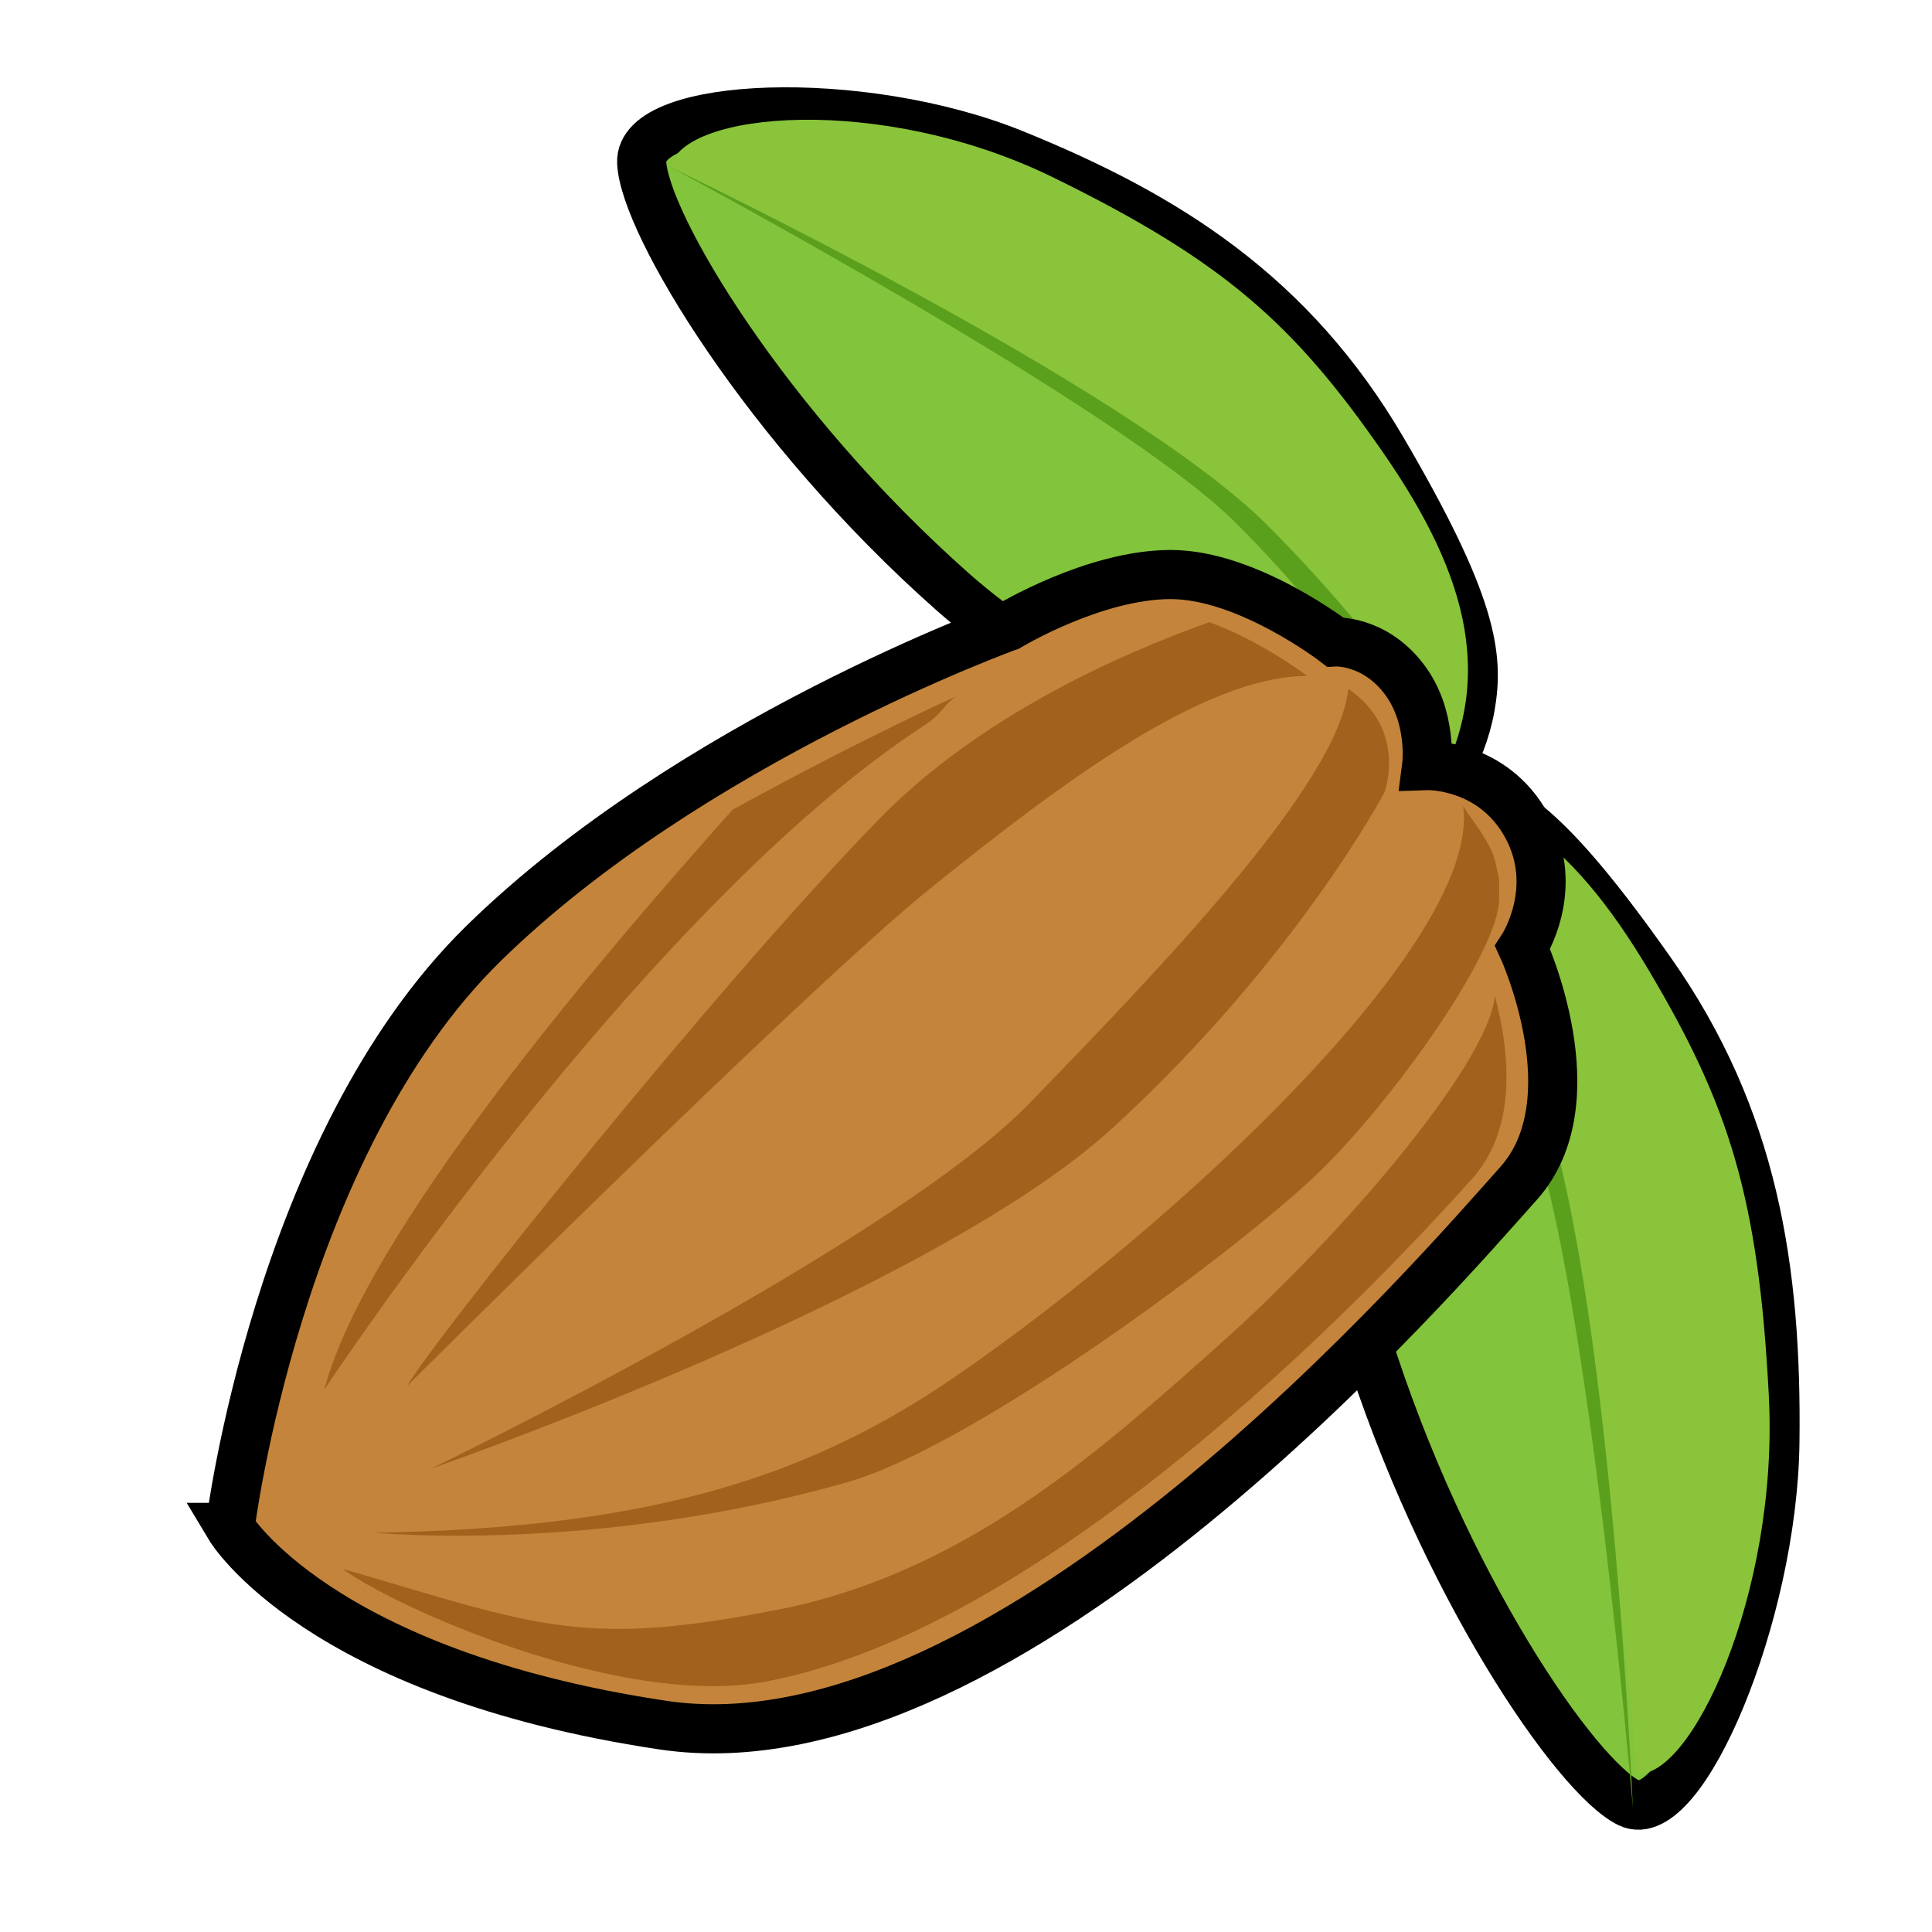
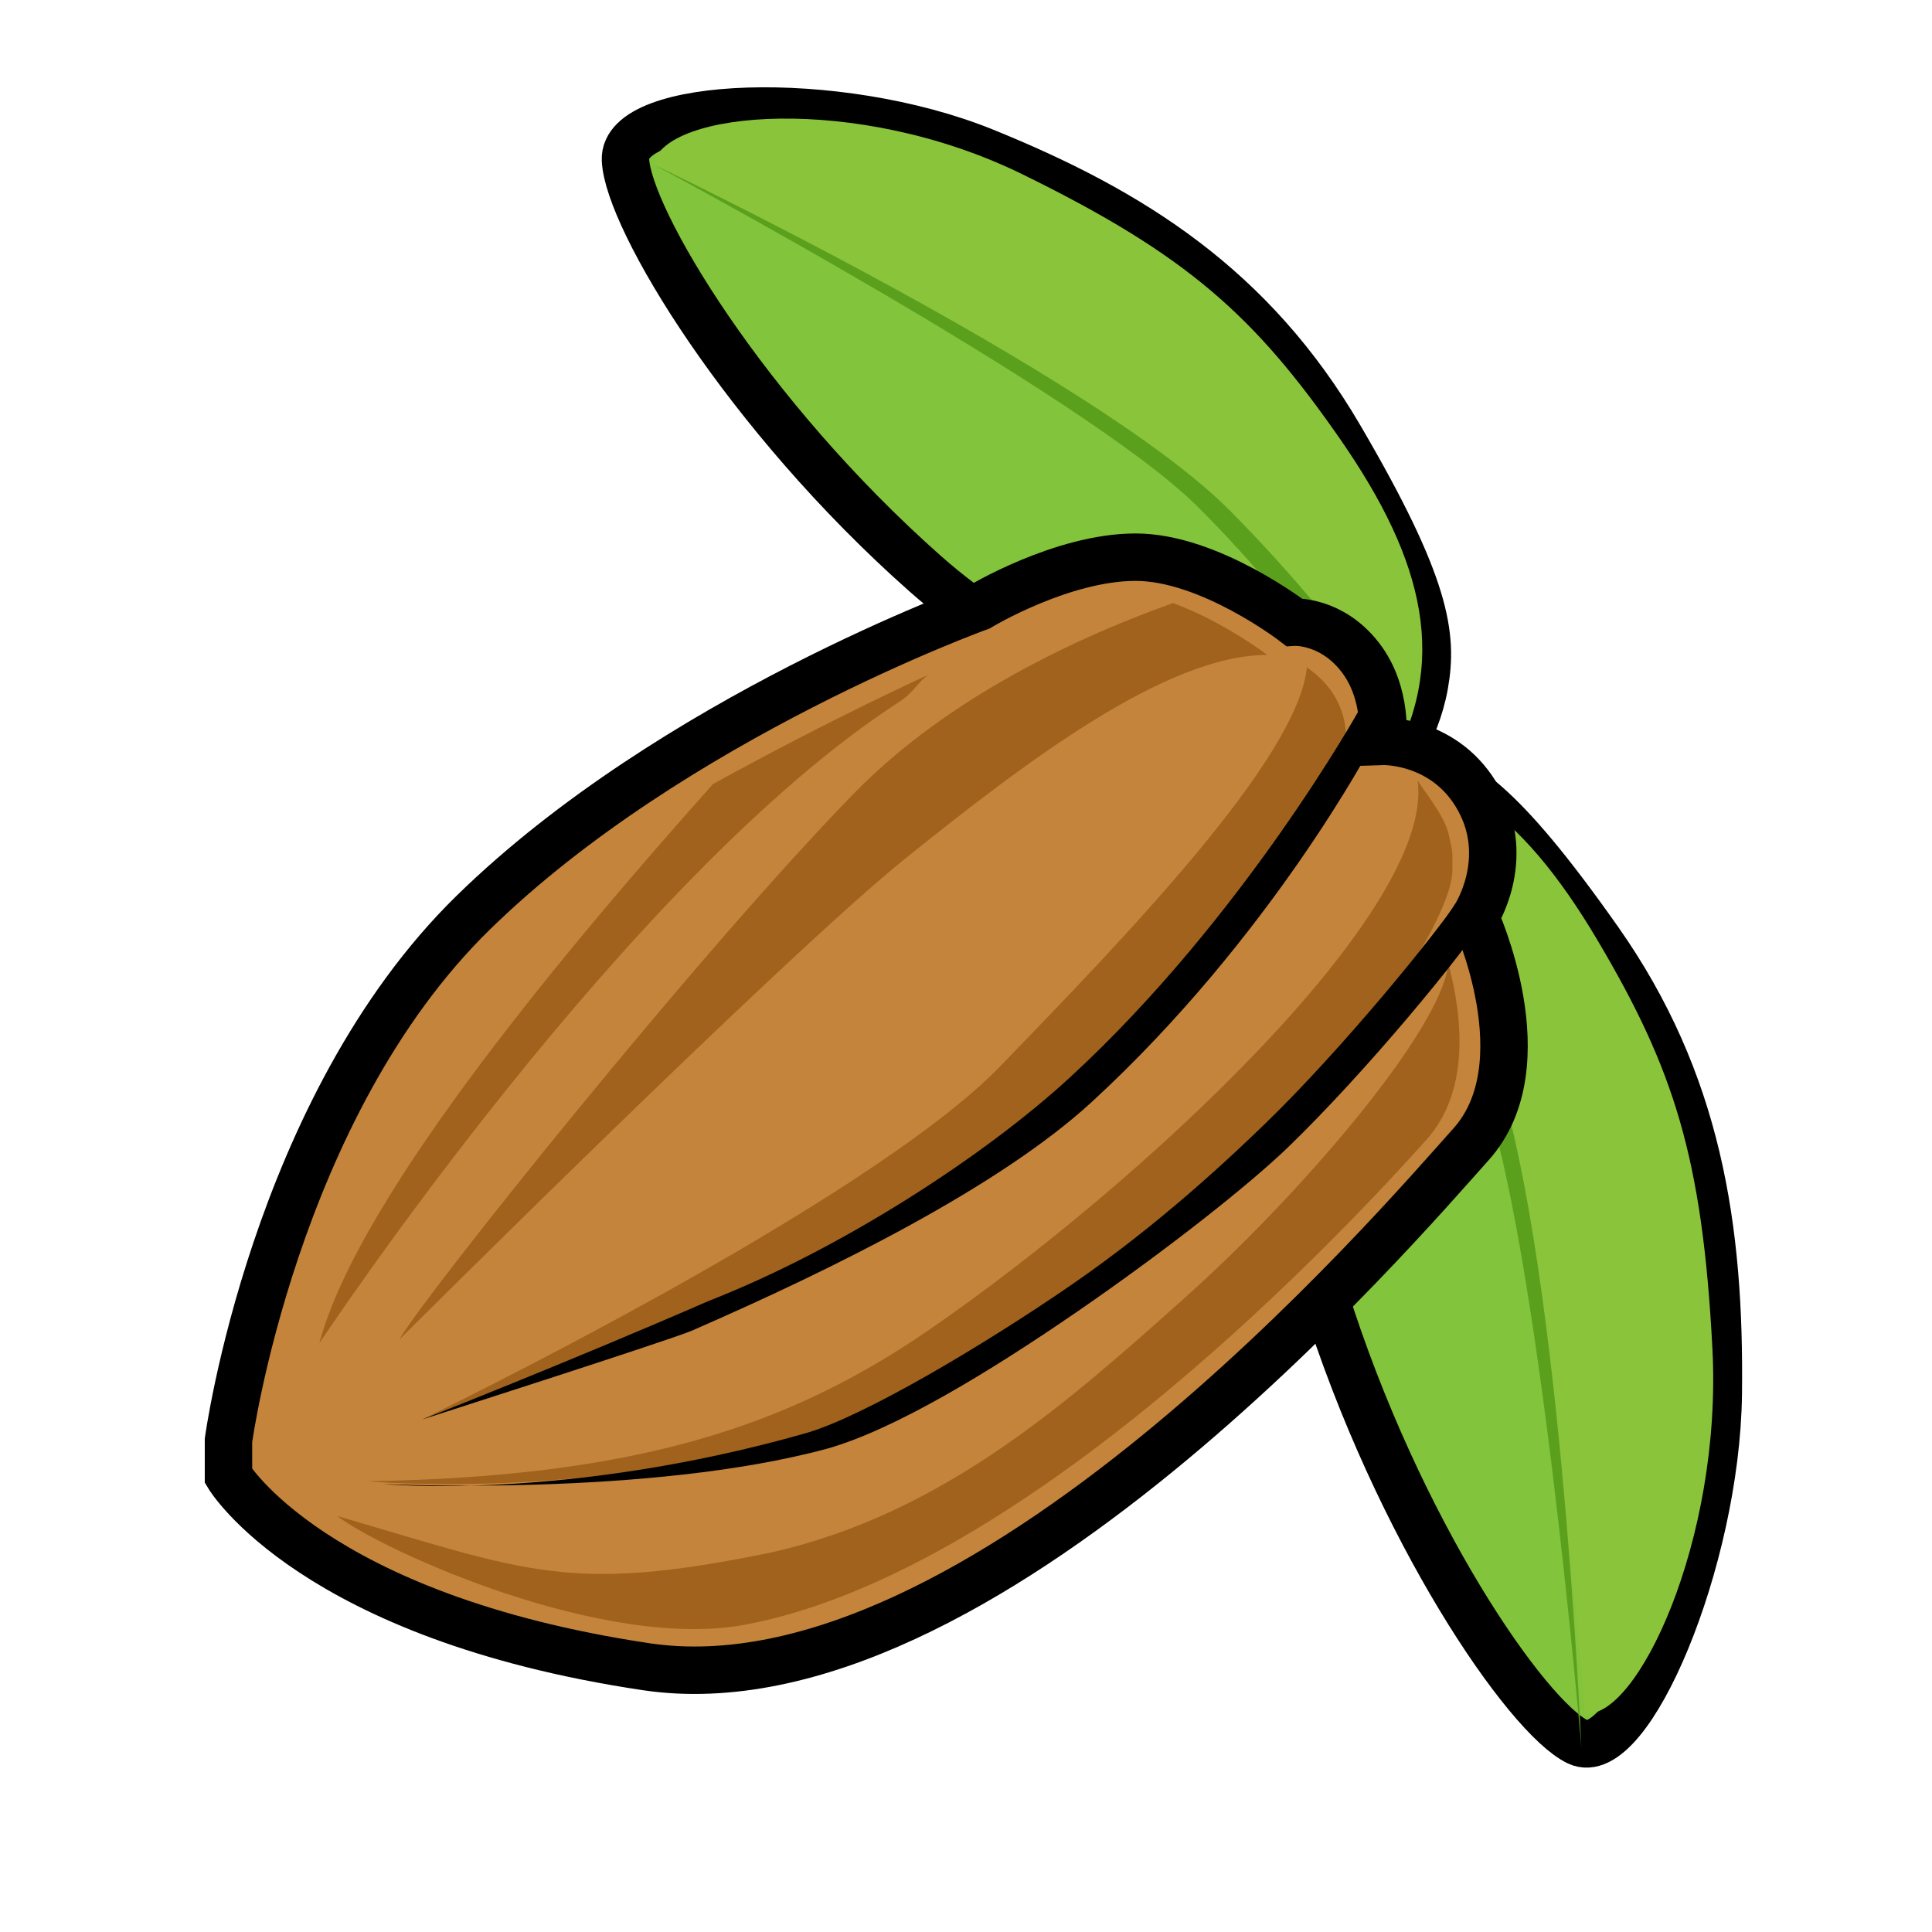
<svg xmlns="http://www.w3.org/2000/svg" width="100pt" height="100pt" viewBox="0 0 35.278 35.278" version="1.1" id="svg8">
  <defs id="defs2" />
  <g id="layer1" transform="translate(0,-261.7222)">
-     <g id="g943" style="stroke:none;stroke-width:8.03;stroke-miterlimit:4;stroke-dasharray:none;stroke-opacity:1" transform="matrix(0.5603973,0,0,0.5603973,23.58356,28.85358)">
+     <g id="g943" style="stroke:none;stroke-width:8.03;stroke-miterlimit:4;stroke-dasharray:none;stroke-opacity:1" transform="matrix(0.5404217,0,0,0.5404217,22.86442,37.21109)">
      <path id="path918" d="m 2.358,441.466 c 0,0 -2.415,9.766 0.078,17.727 2.493,7.961 6.855,14.28 8.569,15.101 1.714,0.821 4.673,-6.11 4.744,-11.755 0.07,-5.645 -0.693,-10.568 -4.042,-15.328 -3.35,-4.76 -4.752,-5.581 -6.31,-5.909 -1.558,-0.328 -3.038,0.164 -3.038,0.164 z" style="fill:#82c43b;fill-opacity:1;stroke:#000000;stroke-width:1.602;stroke-linecap:butt;stroke-linejoin:miter;stroke-miterlimit:4;stroke-dasharray:none;stroke-opacity:1" />
      <path id="path922" d="m 2.358,441.466 c 1.223,5.774 5.492,7.048 6.213,10.521 0.69,3.876 2.622,18.743 2.647,21.334 1.741,0.306 4.669,-5.814 4.333,-12.309 -0.336,-6.496 -1.316,-9.476 -3.895,-13.827 -2.579,-4.35 -5.321,-6.471 -9.299,-5.719 z" style="fill:#8ac43b;fill-opacity:1;stroke:none;stroke-width:2.402;stroke-linecap:butt;stroke-linejoin:miter;stroke-miterlimit:4;stroke-dasharray:none;stroke-opacity:1" />
      <path id="path920" d="m 2.358,441.466 c 0,0 3.528,5.656 5.417,10.765 1.889,5.109 3.347,22.227 3.347,22.227 0,0 -0.737,-17.255 -3.075,-23.387 -2.338,-6.132 -5.019,-9.714 -5.019,-9.714 z" style="fill:#5ba01d;fill-opacity:1;stroke:none;stroke-width:2.402;stroke-linecap:butt;stroke-linejoin:miter;stroke-miterlimit:4;stroke-dasharray:none;stroke-opacity:1" />
      <path id="path918-9" d="m 4.552,441.478 c 0,0 -9.504,-1.261 -15.596,-6.654 -6.092,-5.393 -10.043,-12.005 -10.131,-13.986 -0.087,-1.981 7.12,-2.305 12.121,-0.279 5.002,2.026 9.058,4.599 12.011,9.642 2.953,5.043 3.156,6.72 2.867,8.366 -0.289,1.646 -1.272,2.911 -1.272,2.911 z" style="fill:#82c43b;fill-opacity:1;stroke:#000000;stroke-width:1.602;stroke-linecap:butt;stroke-linejoin:miter;stroke-miterlimit:4;stroke-dasharray:none;stroke-opacity:1" />
      <path id="path922-5" d="m 4.552,441.478 c -4.636,-3.339 -4.175,-7.988 -6.968,-9.983 -3.16,-2.113 -15.548,-9.52 -17.822,-10.506 0.376,-1.816 6.857,-2.411 12.458,0.328 5.601,2.739 7.865,4.803 10.742,8.941 2.877,4.138 3.729,7.607 1.591,11.219 z" style="fill:#8ac43b;fill-opacity:1;stroke:none;stroke-width:2.402;stroke-linecap:butt;stroke-linejoin:miter;stroke-miterlimit:4;stroke-dasharray:none;stroke-opacity:1" />
      <path id="path920-9" d="m 5.59,441.805 c 0,0 -3.676,-5.55 -7.479,-9.294 -3.802,-3.744 -18.35,-11.522 -18.35,-11.522 0,0 14.936,7.123 19.473,11.686 4.537,4.563 6.701,8.514 6.701,8.514 z" style="fill:#5ba01d;fill-opacity:1;stroke:none;stroke-width:2.402;stroke-linecap:butt;stroke-linejoin:miter;stroke-miterlimit:4;stroke-dasharray:none;stroke-opacity:1" />
    </g>
-     <path style="fill:#c4843b;fill-opacity:1;stroke:#000000;stroke-width:0.897;stroke-linecap:butt;stroke-linejoin:miter;stroke-miterlimit:4;stroke-dasharray:none;stroke-opacity:1" d="m 4.2,289.612 c 0,0 1.597,2.667 7.907,3.611 6.31,0.944 14.256,-8.371 15.619,-9.889 1.363,-1.518 0.078,-4.309 0.078,-4.309 0,0 0.701,-1.067 0.078,-2.216 -0.623,-1.149 -1.831,-1.108 -1.831,-1.108 0,0 0.117,-0.903 -0.428,-1.6 -0.545,-0.698 -1.246,-0.657 -1.246,-0.657 0,0 -1.597,-1.231 -2.999,-1.231 -1.402,0 -2.96,0.944 -2.96,0.944 0,0 -5.804,2.093 -9.582,5.786 -3.778,3.693 -4.635,10.669 -4.635,10.669 z" id="path826" />
-     <path style="fill:#a0621d;fill-opacity:1;stroke:none;stroke-width:0.079px;stroke-linecap:butt;stroke-linejoin:miter;stroke-opacity:1" d="m 22.325,286.221 c -2.165,1.931 -4.557,4.103 -7.868,4.842 -3.81,0.78 -4.576,0.361 -8.199,-0.694 0.861,0.657 5.055,2.566 7.739,2.056 5.409,-1.028 11.521,-7.66 12.884,-9.179 0.85,-0.946 0.67,-2.386 0.415,-3.337 -0.119,1.248 -2.807,4.381 -4.972,6.312 z" id="path828" />
-     <path style="fill:#a0621d;fill-opacity:1;stroke:none;stroke-width:0.079px;stroke-linecap:butt;stroke-linejoin:miter;stroke-opacity:1" d="m 26.716,276.44 c 0.345,2.446 -5.238,7.642 -9.245,10.4 -2.647,1.822 -5.528,2.787 -10.63,2.869 0,0 4.009,0.393 8.624,-0.92 2.345,-0.667 7.196,-4.288 8.598,-5.642 1.402,-1.354 3.311,-4.062 3.311,-5.006 0,-0.431 0.014,-0.289 -0.068,-0.673 -0.082,-0.384 -0.515,-0.881 -0.589,-1.028 z" id="path846" />
-     <path style="fill:#a0621d;fill-opacity:1;stroke:none;stroke-width:0.079px;stroke-linecap:butt;stroke-linejoin:miter;stroke-opacity:1" d="m 24.62,274.301 c -0.176,1.739 -3.472,5.14 -5.805,7.55 -2.538,2.623 -10.945,6.689 -10.945,6.689 0,0 9.114,-3.16 12.464,-6.237 3.35,-3.078 4.947,-6.114 4.947,-6.114 0,0 0.425,-1.142 -0.66,-1.888 z" id="path848" />
-     <path style="fill:#a0621d;fill-opacity:1;stroke:none;stroke-width:0.079px;stroke-linecap:butt;stroke-linejoin:miter;stroke-opacity:1" d="m 22.085,273.082 c -1.713,0.611 -4.232,1.748 -6.045,3.609 -2.999,3.078 -8.141,9.52 -8.608,10.341 0,0 7.284,-7.263 9.582,-9.11 2.298,-1.847 4.947,-3.857 6.855,-3.857 0,0 -0.811,-0.623 -1.784,-0.982 z" id="path850" />
-     <path style="fill:#a0621d;fill-opacity:1;stroke:none;stroke-width:0.079px;stroke-linecap:butt;stroke-linejoin:miter;stroke-opacity:1" d="m 17.456,274.438 c 0,0 -1.735,0.781 -4.079,2.069 -2.551,2.856 -6.709,7.755 -7.455,10.588 0,0 5.843,-8.822 10.984,-12.146 0.281,-0.182 0.336,-0.363 0.55,-0.511 z" id="path852" />
+     <path style="fill:#c4843b;fill-opacity:1;stroke:#000000;stroke-width:0.866;stroke-linecap:butt;stroke-linejoin:miter;stroke-miterlimit:4;stroke-dasharray:none;stroke-opacity:1" d="m 4.172,288.674 c 0,0 1.54,2.572 7.625,3.482 6.085,0.91 13.748,-8.073 15.062,-9.537 1.315,-1.464 0.075,-4.155 0.075,-4.155 0,0 0.676,-1.029 0.075,-2.137 -0.601,-1.108 -1.765,-1.068 -1.765,-1.068 0,0 0.113,-0.871 -0.413,-1.543 -0.526,-0.673 -1.202,-0.633 -1.202,-0.633 0,0 -1.54,-1.187 -2.892,-1.187 -1.352,0 -2.855,0.91 -2.855,0.91 0,0 -5.597,2.018 -9.24,5.58 -3.644,3.561 -4.47,9.637 -4.47,9.637 z" id="path826" />
+     <path style="fill:#a0621d;fill-opacity:1;stroke:none;stroke-width:0.076px;stroke-linecap:butt;stroke-linejoin:miter;stroke-opacity:1" d="m 21.651,285.405 c -2.088,1.862 -4.395,3.957 -7.588,4.669 -3.675,0.752 -4.412,0.349 -7.906,-0.67 0.831,0.634 4.875,2.475 7.464,1.982 5.216,-0.991 11.11,-7.387 12.425,-8.851 0.819,-0.912 0.646,-2.301 0.4,-3.218 -0.115,1.203 -2.707,4.225 -4.795,6.087 z" id="path828" />
+     <path style="fill:#a0621d;fill-opacity:1;stroke:none;stroke-width:0.076px;stroke-linecap:butt;stroke-linejoin:miter;stroke-opacity:1" d="m 25.885,275.972 c 0.333,2.359 -5.051,7.369 -8.916,10.03 -2.553,1.757 -5.331,2.688 -10.251,2.767 0,0 3.866,0.379 8.317,-0.887 2.261,-0.643 6.94,-4.135 8.292,-5.441 1.352,-1.306 3.193,-3.918 3.193,-4.828 0,-0.416 0.013,-0.279 -0.066,-0.649 -0.08,-0.37 -0.497,-0.85 -0.568,-0.992 z" id="path846" />
+     <path style="fill:#a0621d;fill-opacity:1;stroke:none;stroke-width:0.076px;stroke-linecap:butt;stroke-linejoin:miter;stroke-opacity:1" d="m 23.864,273.909 c -0.17,1.677 -3.349,4.956 -5.598,7.281 -2.447,2.529 -10.555,6.45 -10.555,6.45 0,0 8.789,-3.047 12.02,-6.015 3.23,-2.968 4.77,-5.896 4.77,-5.896 0,0 0.41,-1.101 -0.637,-1.82 z" id="path848" />
+     <path style="fill:#a0621d;fill-opacity:1;stroke:none;stroke-width:0.076px;stroke-linecap:butt;stroke-linejoin:miter;stroke-opacity:1" d="m 21.419,272.734 c -1.652,0.589 -4.082,1.686 -5.83,3.48 -2.892,2.968 -7.85,9.181 -8.301,9.972 0,0 7.024,-7.004 9.24,-8.785 2.216,-1.781 4.77,-3.72 6.611,-3.72 0,0 -0.782,-0.601 -1.72,-0.947 z" id="path850" />
+     <path style="fill:#a0621d;fill-opacity:1;stroke:none;stroke-width:0.076px;stroke-linecap:butt;stroke-linejoin:miter;stroke-opacity:1" d="m 16.955,274.042 c 0,0 -1.673,0.753 -3.934,1.995 -2.46,2.754 -6.47,7.478 -7.189,10.211 0,0 5.634,-8.508 10.592,-11.713 0.271,-0.175 0.324,-0.35 0.53,-0.493 z" id="path852" />
+     <path style="color:#000000;font-style:normal;font-variant:normal;font-weight:normal;font-stretch:normal;font-size:medium;line-height:normal;font-family:sans-serif;font-variant-ligatures:normal;font-variant-position:normal;font-variant-caps:normal;font-variant-numeric:normal;font-variant-alternates:normal;font-feature-settings:normal;text-indent:0;text-align:start;text-decoration:none;text-decoration-line:none;text-decoration-style:solid;text-decoration-color:#000000;letter-spacing:normal;word-spacing:normal;text-transform:none;writing-mode:lr-tb;direction:ltr;text-orientation:mixed;dominant-baseline:auto;baseline-shift:baseline;text-anchor:start;white-space:normal;shape-padding:0;clip-rule:nonzero;display:inline;overflow:visible;visibility:visible;opacity:1;isolation:auto;mix-blend-mode:normal;color-interpolation:sRGB;color-interpolation-filters:linearRGB;solid-color:#000000;solid-opacity:1;vector-effect:none;fill:#000000;fill-opacity:1;fill-rule:nonzero;stroke:none;stroke-width:0.6;stroke-linecap:butt;stroke-linejoin:miter;stroke-miterlimit:4;stroke-dasharray:none;stroke-dashoffset:0;stroke-opacity:1;color-rendering:auto;image-rendering:auto;shape-rendering:auto;text-rendering:auto;enable-background:accumulate" d="m 24.831,274.663 c 0,0 -2.111,3.808 -5.304,6.742 -1.553,1.427 -4.171,3.128 -6.572,4.066 -2.59,1.128 -5.245,2.17 -5.245,2.17 0,0 4.539,-1.455 4.918,-1.619 2.613,-1.138 5.627,-2.635 7.305,-4.176 3.268,-3.002 5.116,-6.514 5.116,-6.514 z" id="path848-2" />
+     <path style="color:#000000;font-style:normal;font-variant:normal;font-weight:normal;font-stretch:normal;font-size:medium;line-height:normal;font-family:sans-serif;font-variant-ligatures:normal;font-variant-position:normal;font-variant-caps:normal;font-variant-numeric:normal;font-variant-alternates:normal;font-feature-settings:normal;text-indent:0;text-align:start;text-decoration:none;text-decoration-line:none;text-decoration-style:solid;text-decoration-color:#000000;letter-spacing:normal;word-spacing:normal;text-transform:none;writing-mode:lr-tb;direction:ltr;text-orientation:mixed;dominant-baseline:auto;baseline-shift:baseline;text-anchor:start;white-space:normal;shape-padding:0;clip-rule:nonzero;display:inline;overflow:visible;visibility:visible;opacity:1;isolation:auto;mix-blend-mode:normal;color-interpolation:sRGB;color-interpolation-filters:linearRGB;solid-color:#000000;solid-opacity:1;vector-effect:none;fill:#000000;fill-opacity:1;fill-rule:nonzero;stroke:none;stroke-width:0.6;stroke-linecap:butt;stroke-linejoin:miter;stroke-miterlimit:4;stroke-dasharray:none;stroke-dashoffset:0;stroke-opacity:1;color-rendering:auto;image-rendering:auto;shape-rendering:auto;text-rendering:auto;enable-background:accumulate" d="m 26.793,277.918 c -0.549,0.856 -2.35,3.023 -3.676,4.307 -0.646,0.626 -1.936,1.845 -3.547,2.954 -1.61,1.109 -3.814,2.416 -4.86,2.714 -4.392,1.249 -7.709,0.927 -7.709,0.927 0,0 4.844,0.242 8.115,-0.649 1.216,-0.346 2.944,-1.39 4.576,-2.514 1.633,-1.124 3.138,-2.318 3.842,-3 1.371,-1.328 3.145,-3.45 3.764,-4.414 z" id="path846-0" />
  </g>
</svg>
